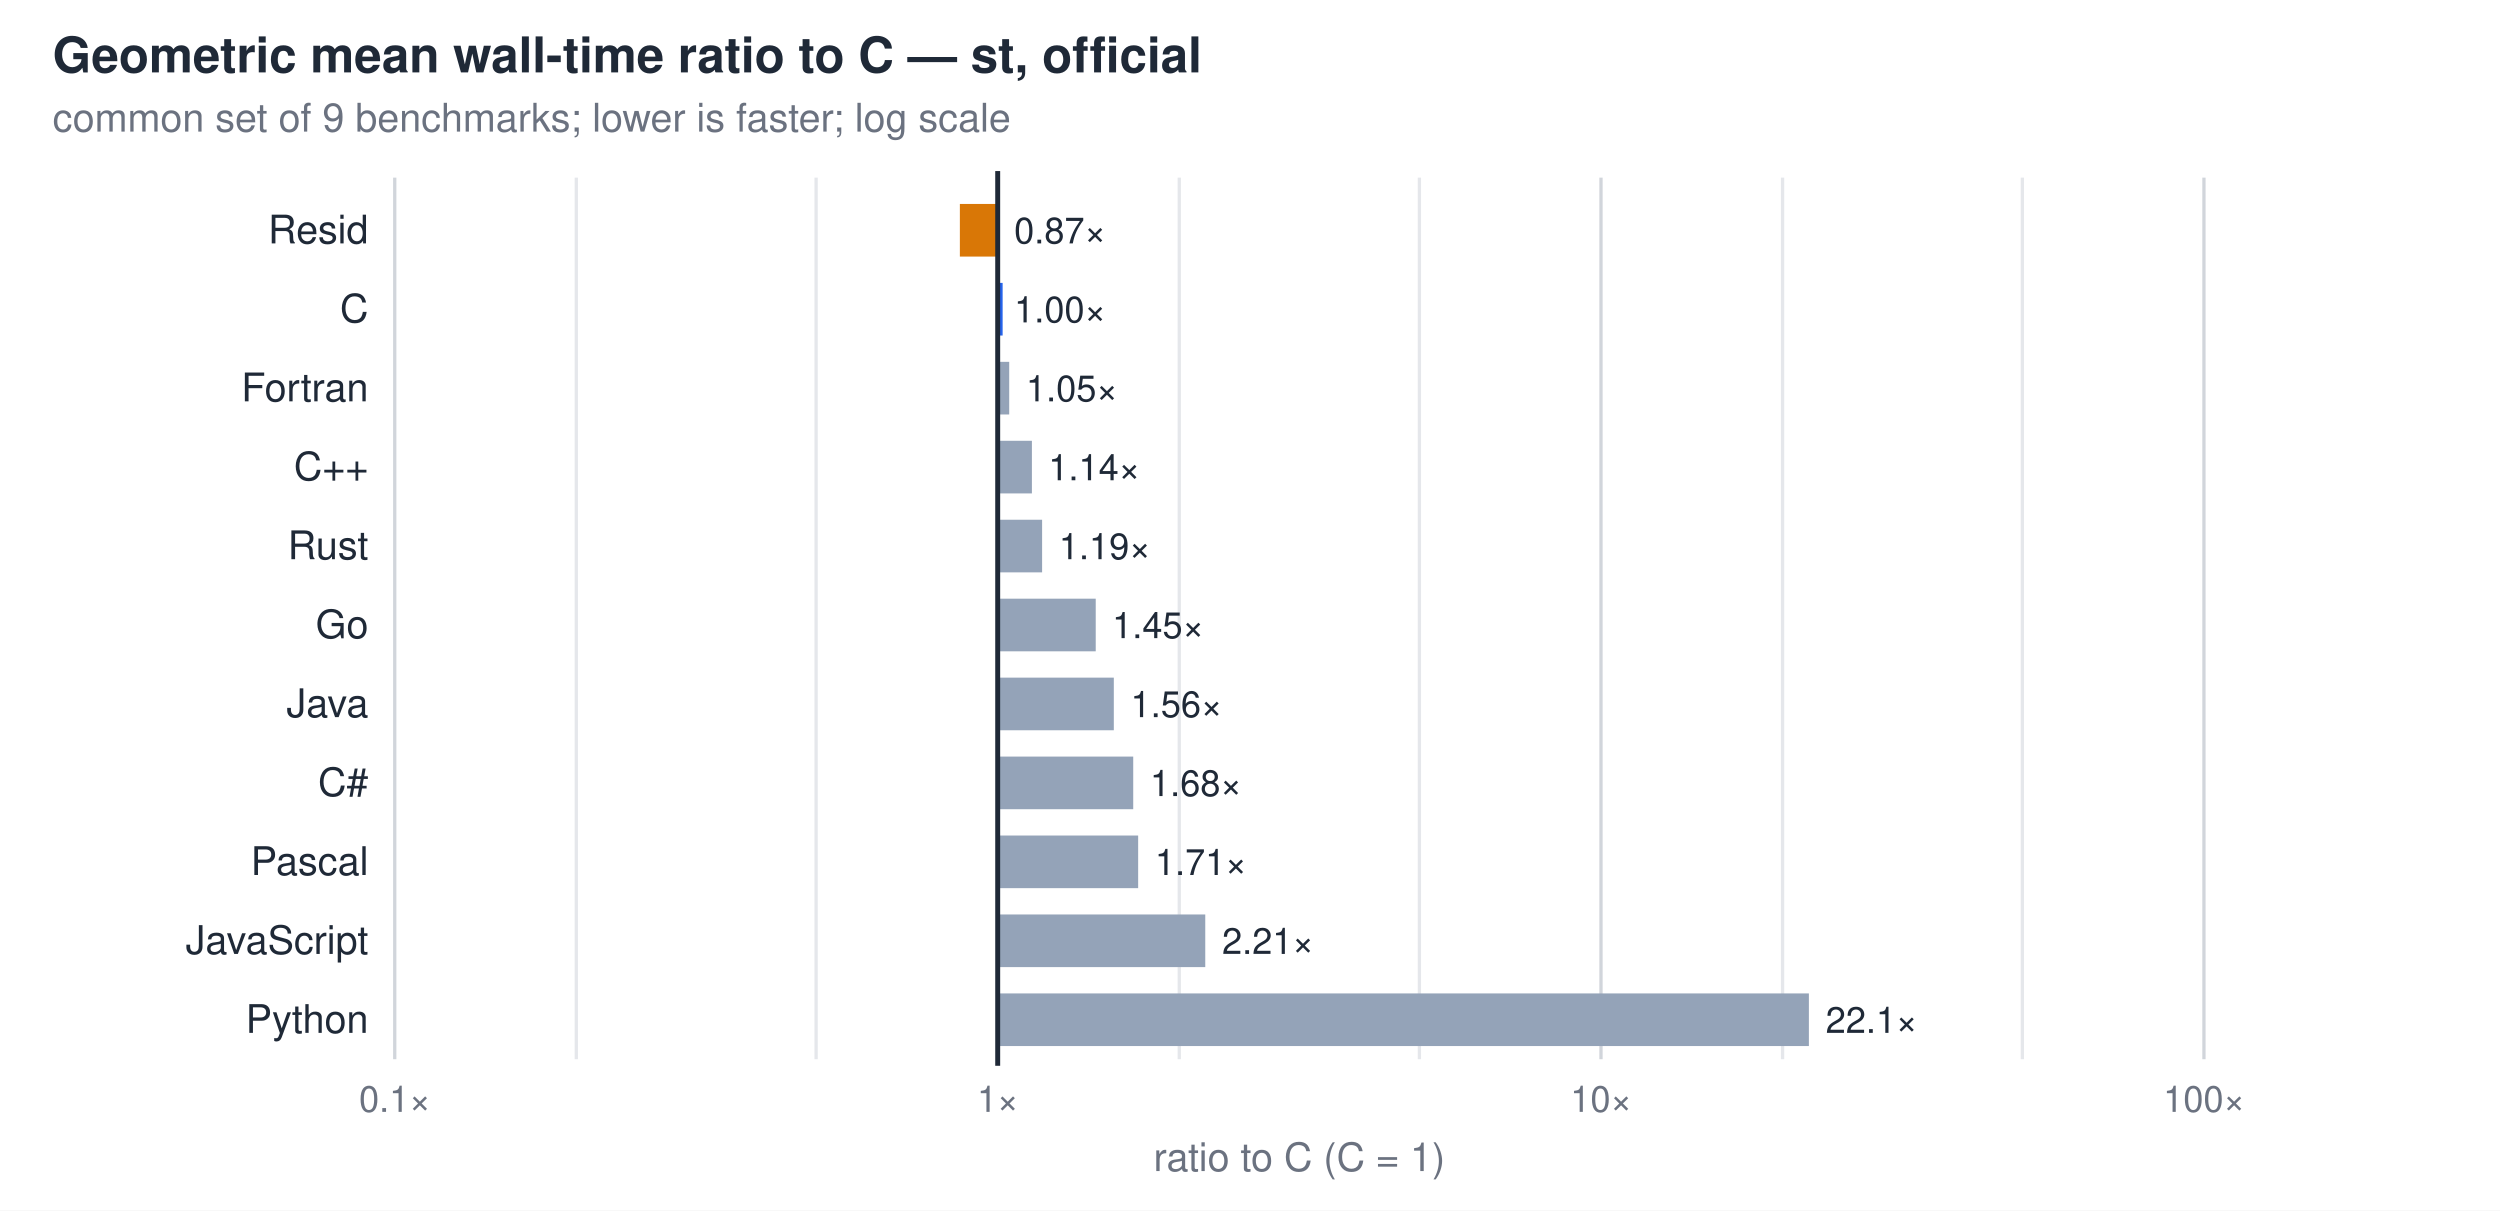
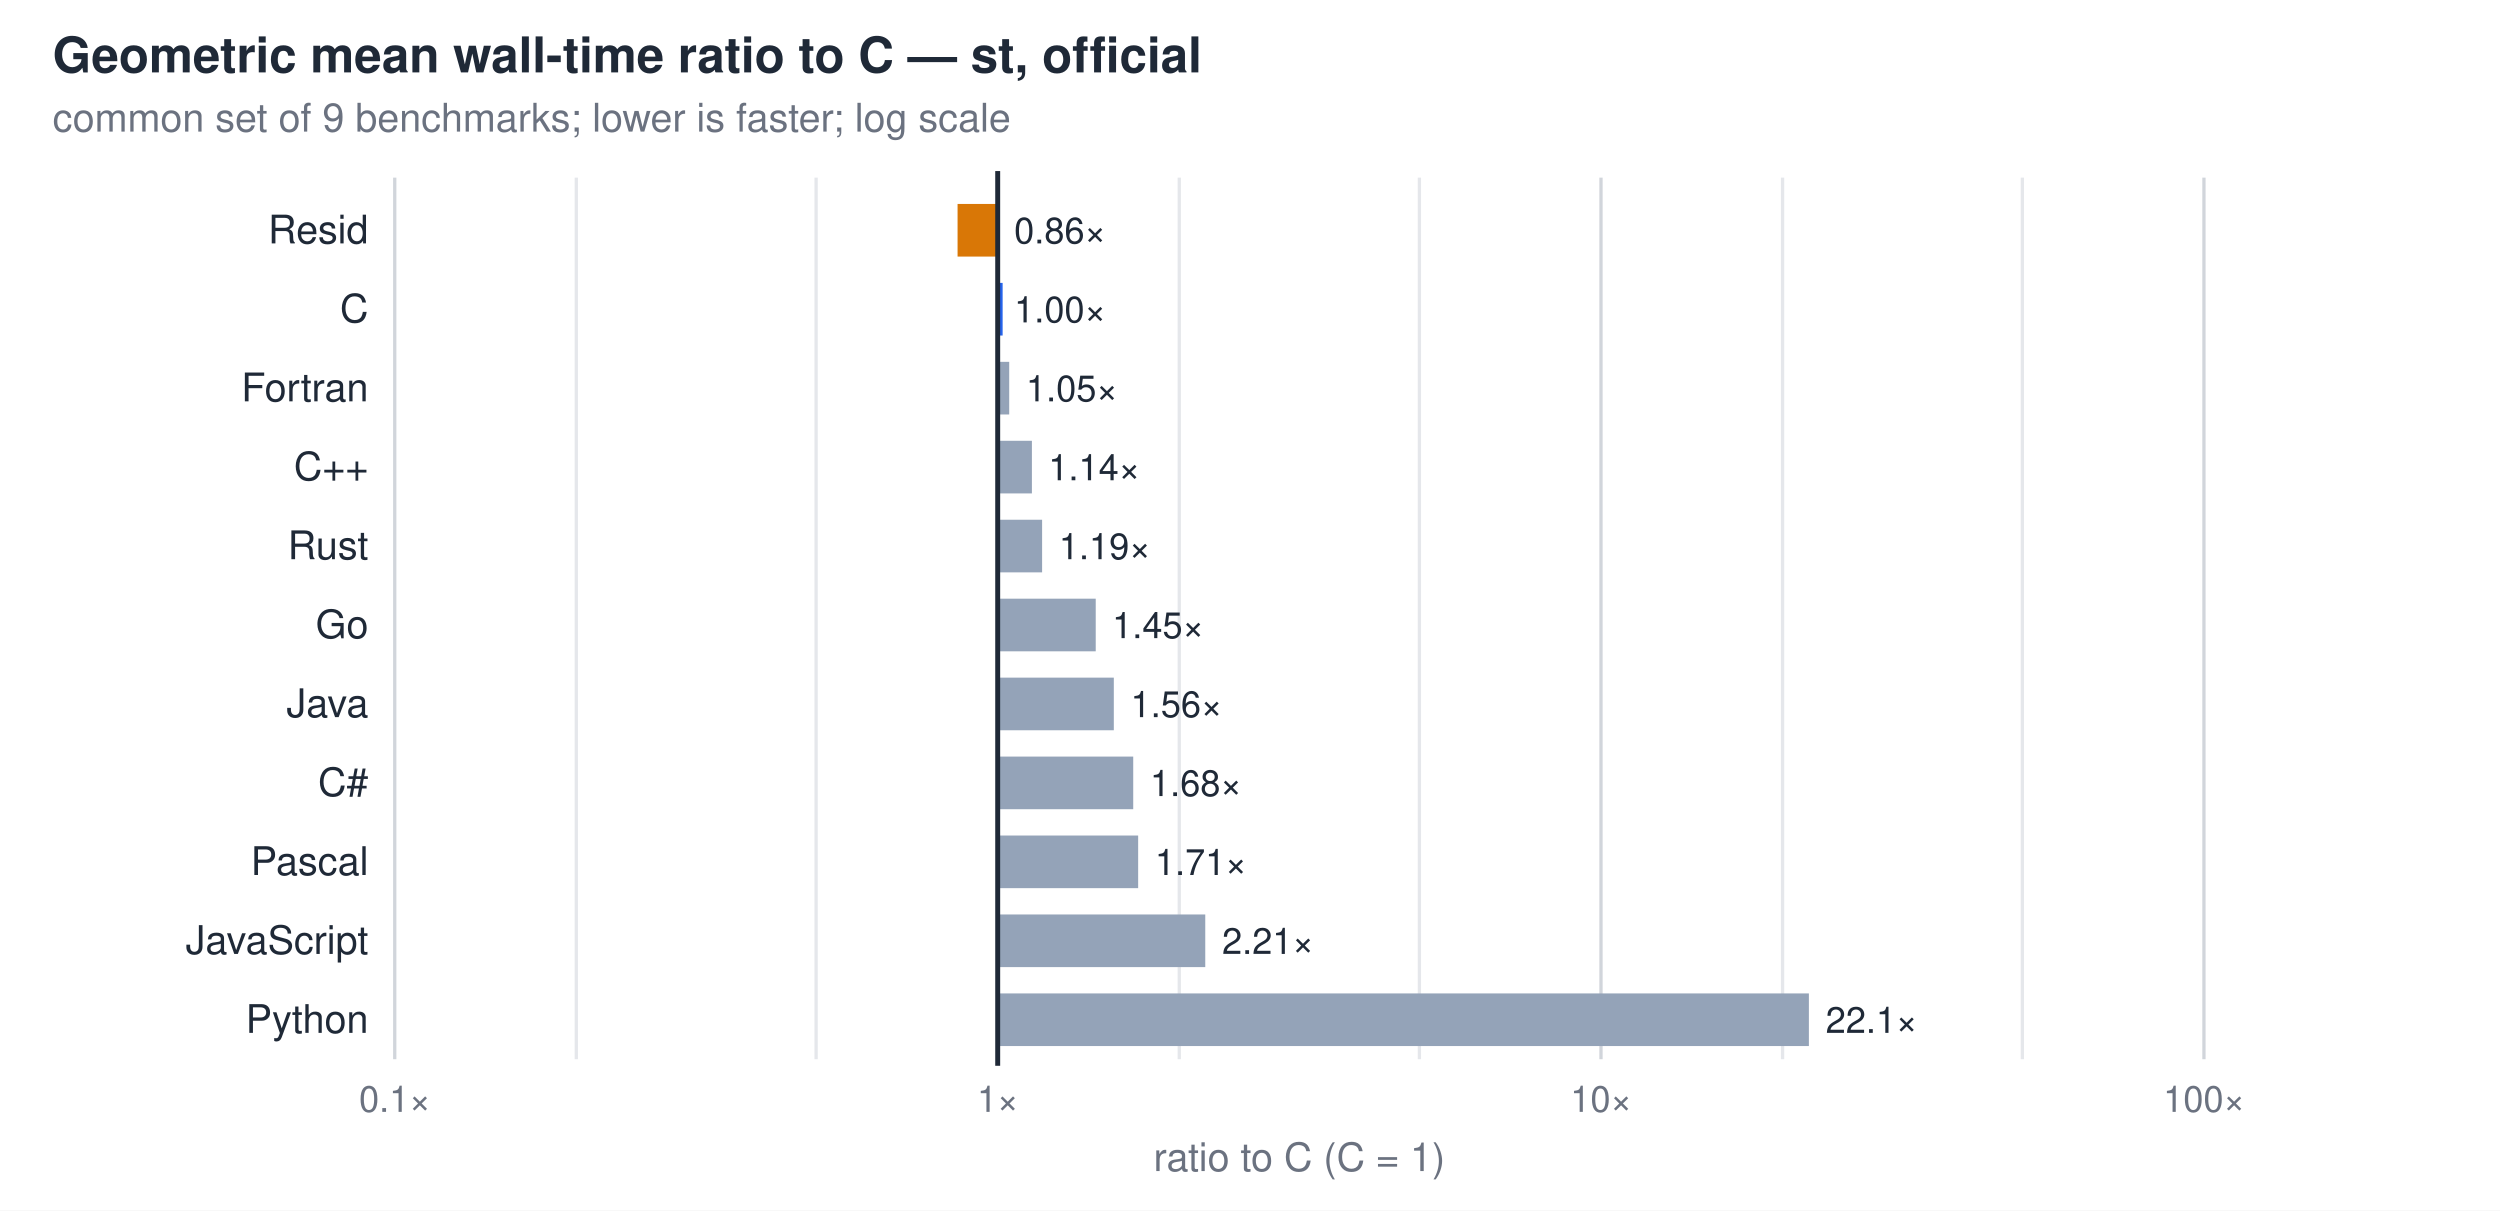
<svg xmlns="http://www.w3.org/2000/svg" width="760" height="368" viewBox="0 0 760 368" font-family="Helvetica, Arial, sans-serif" font-size="12">
  <rect x="0" y="0" width="760" height="368" fill="#ffffff" />
  <text x="16" y="22" font-size="15" font-weight="bold" fill="#1f2937">Geometric mean wall-time ratio to C — st, official</text>
  <text x="16" y="40" fill="#6b7280">common set of 9 benchmarks; lower is faster; log scale</text>
  <line x1="120.0" y1="54" x2="120.0" y2="322" stroke="#d1d5db" stroke-width="1" />
  <text x="120.0" y="338" text-anchor="middle" fill="#6b7280" font-size="11">0.1×</text>
  <line x1="175.2" y1="54" x2="175.2" y2="322" stroke="#e5e7eb" stroke-width="1" />
  <line x1="248.1" y1="54" x2="248.1" y2="322" stroke="#e5e7eb" stroke-width="1" />
  <line x1="303.3" y1="54" x2="303.3" y2="322" stroke="#d1d5db" stroke-width="1" />
  <text x="303.3" y="338" text-anchor="middle" fill="#6b7280" font-size="11">1×</text>
  <line x1="358.5" y1="54" x2="358.5" y2="322" stroke="#e5e7eb" stroke-width="1" />
  <line x1="431.5" y1="54" x2="431.5" y2="322" stroke="#e5e7eb" stroke-width="1" />
  <line x1="486.7" y1="54" x2="486.7" y2="322" stroke="#d1d5db" stroke-width="1" />
  <text x="486.7" y="338" text-anchor="middle" fill="#6b7280" font-size="11">10×</text>
  <line x1="541.9" y1="54" x2="541.9" y2="322" stroke="#e5e7eb" stroke-width="1" />
  <line x1="614.8" y1="54" x2="614.8" y2="322" stroke="#e5e7eb" stroke-width="1" />
  <line x1="670.0" y1="54" x2="670.0" y2="322" stroke="#d1d5db" stroke-width="1" />
  <text x="670.0" y="338" text-anchor="middle" fill="#6b7280" font-size="11">100×</text>
  <text x="112" y="74.0" text-anchor="end" fill="#1f2937">Resid</text>
-   <rect x="291.8" y="62" width="11.5" height="16" fill="#d97706" />
-   <text x="308.3" y="74.0" fill="#1f2937" font-size="11">0.87×</text>
+   <rect x="291.1" y="62" width="12.2" height="16" fill="#d97706" />
+   <text x="308.3" y="74.0" fill="#1f2937" font-size="11">0.86×</text>
  <text x="112" y="98.0" text-anchor="end" fill="#1f2937">C</text>
  <rect x="303.3" y="86" width="1.5" height="16" fill="#2563eb" />
  <text x="308.3" y="98.0" fill="#1f2937" font-size="11">1.00×</text>
  <text x="112" y="122.0" text-anchor="end" fill="#1f2937">Fortran</text>
  <rect x="303.3" y="110" width="3.5" height="16" fill="#94a3b8" />
  <text x="311.9" y="122.0" fill="#1f2937" font-size="11">1.05×</text>
  <text x="112" y="146.0" text-anchor="end" fill="#1f2937">C++</text>
  <rect x="303.3" y="134" width="10.4" height="16" fill="#94a3b8" />
  <text x="318.7" y="146.0" fill="#1f2937" font-size="11">1.14×</text>
  <text x="112" y="170.0" text-anchor="end" fill="#1f2937">Rust</text>
  <rect x="303.3" y="158" width="13.5" height="16" fill="#94a3b8" />
  <text x="321.9" y="170.0" fill="#1f2937" font-size="11">1.19×</text>
  <text x="112" y="194.0" text-anchor="end" fill="#1f2937">Go</text>
  <rect x="303.3" y="182" width="29.8" height="16" fill="#94a3b8" />
  <text x="338.1" y="194.0" fill="#1f2937" font-size="11">1.45×</text>
  <text x="112" y="218.0" text-anchor="end" fill="#1f2937">Java</text>
  <rect x="303.3" y="206" width="35.3" height="16" fill="#94a3b8" />
  <text x="343.7" y="218.0" fill="#1f2937" font-size="11">1.56×</text>
  <text x="112" y="242.0" text-anchor="end" fill="#1f2937">C#</text>
  <rect x="303.3" y="230" width="41.2" height="16" fill="#94a3b8" />
  <text x="349.6" y="242.0" fill="#1f2937" font-size="11">1.68×</text>
  <text x="112" y="266.0" text-anchor="end" fill="#1f2937">Pascal</text>
  <rect x="303.3" y="254" width="42.7" height="16" fill="#94a3b8" />
  <text x="351.1" y="266.0" fill="#1f2937" font-size="11">1.71×</text>
  <text x="112" y="290.0" text-anchor="end" fill="#1f2937">JavaScript</text>
  <rect x="303.3" y="278" width="63.1" height="16" fill="#94a3b8" />
  <text x="371.5" y="290.0" fill="#1f2937" font-size="11">2.21×</text>
  <text x="112" y="314.0" text-anchor="end" fill="#1f2937">Python</text>
  <rect x="303.3" y="302" width="246.6" height="16" fill="#94a3b8" />
  <text x="555.0" y="314.0" fill="#1f2937" font-size="11">22.1×</text>
  <line x1="303.3" y1="52" x2="303.3" y2="324" stroke="#1f2937" stroke-width="1.5" />
  <text x="395.0" y="356" text-anchor="middle" fill="#6b7280">ratio to C (C = 1)</text>
</svg>
